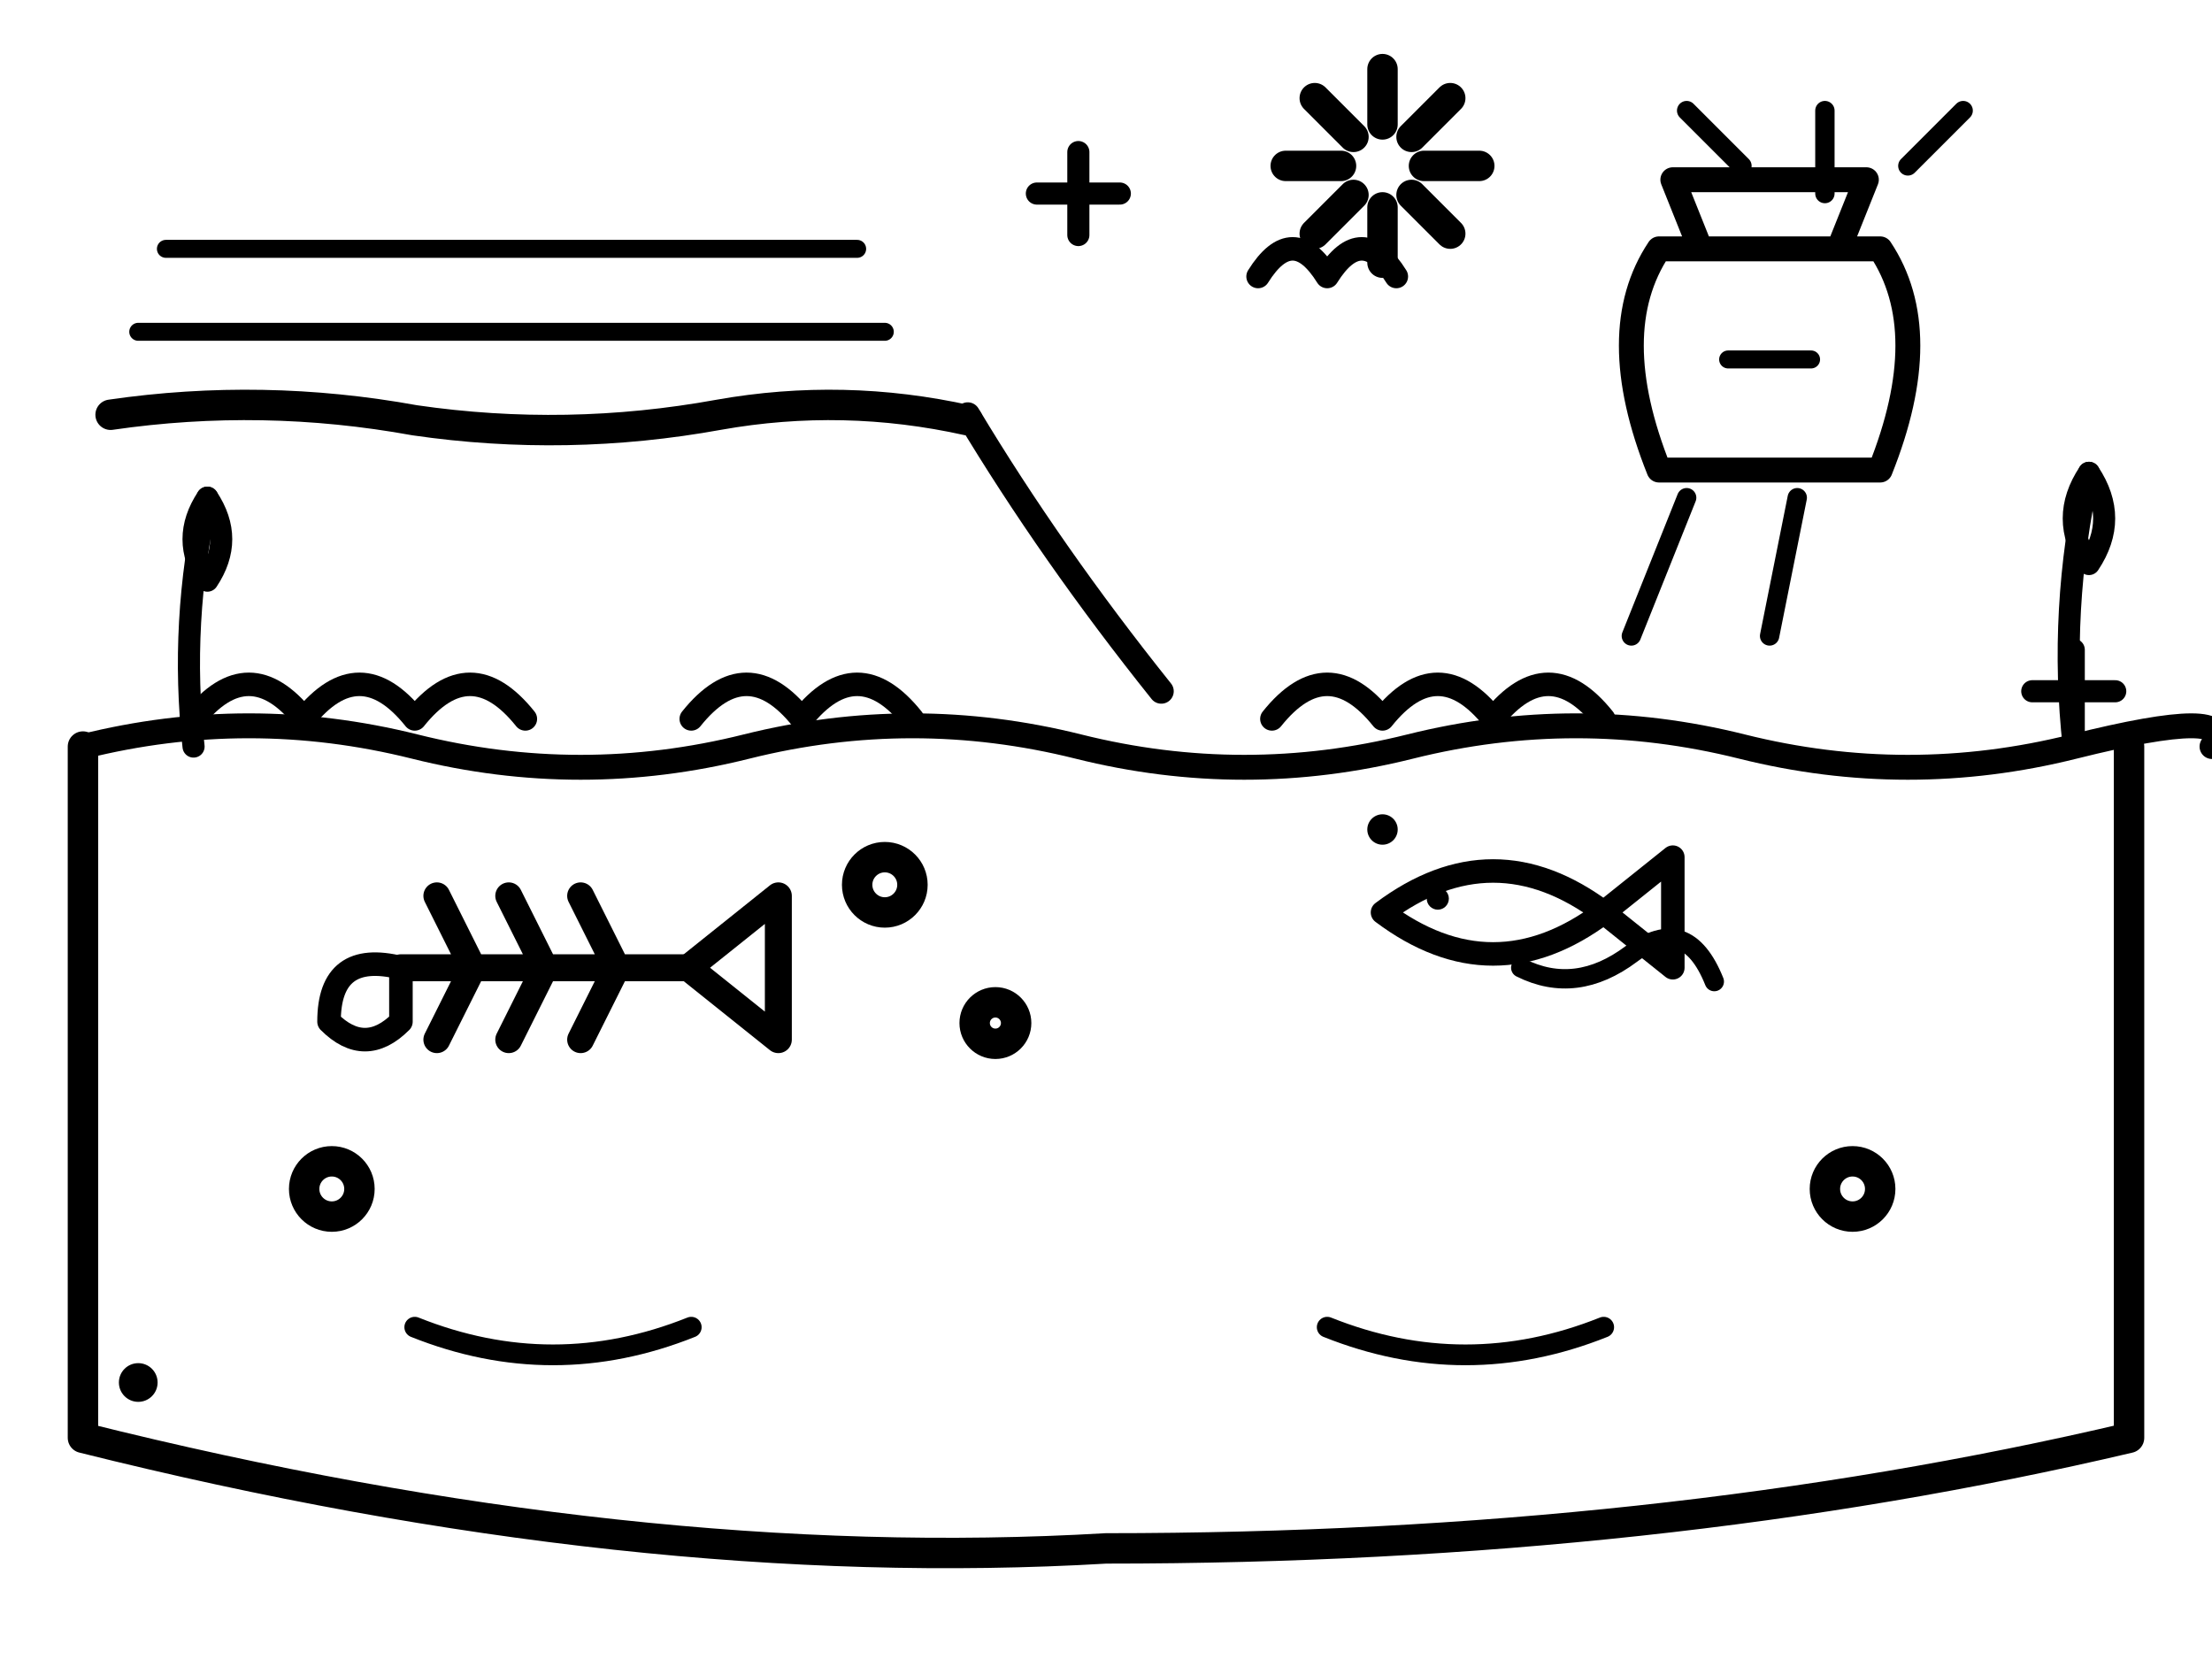
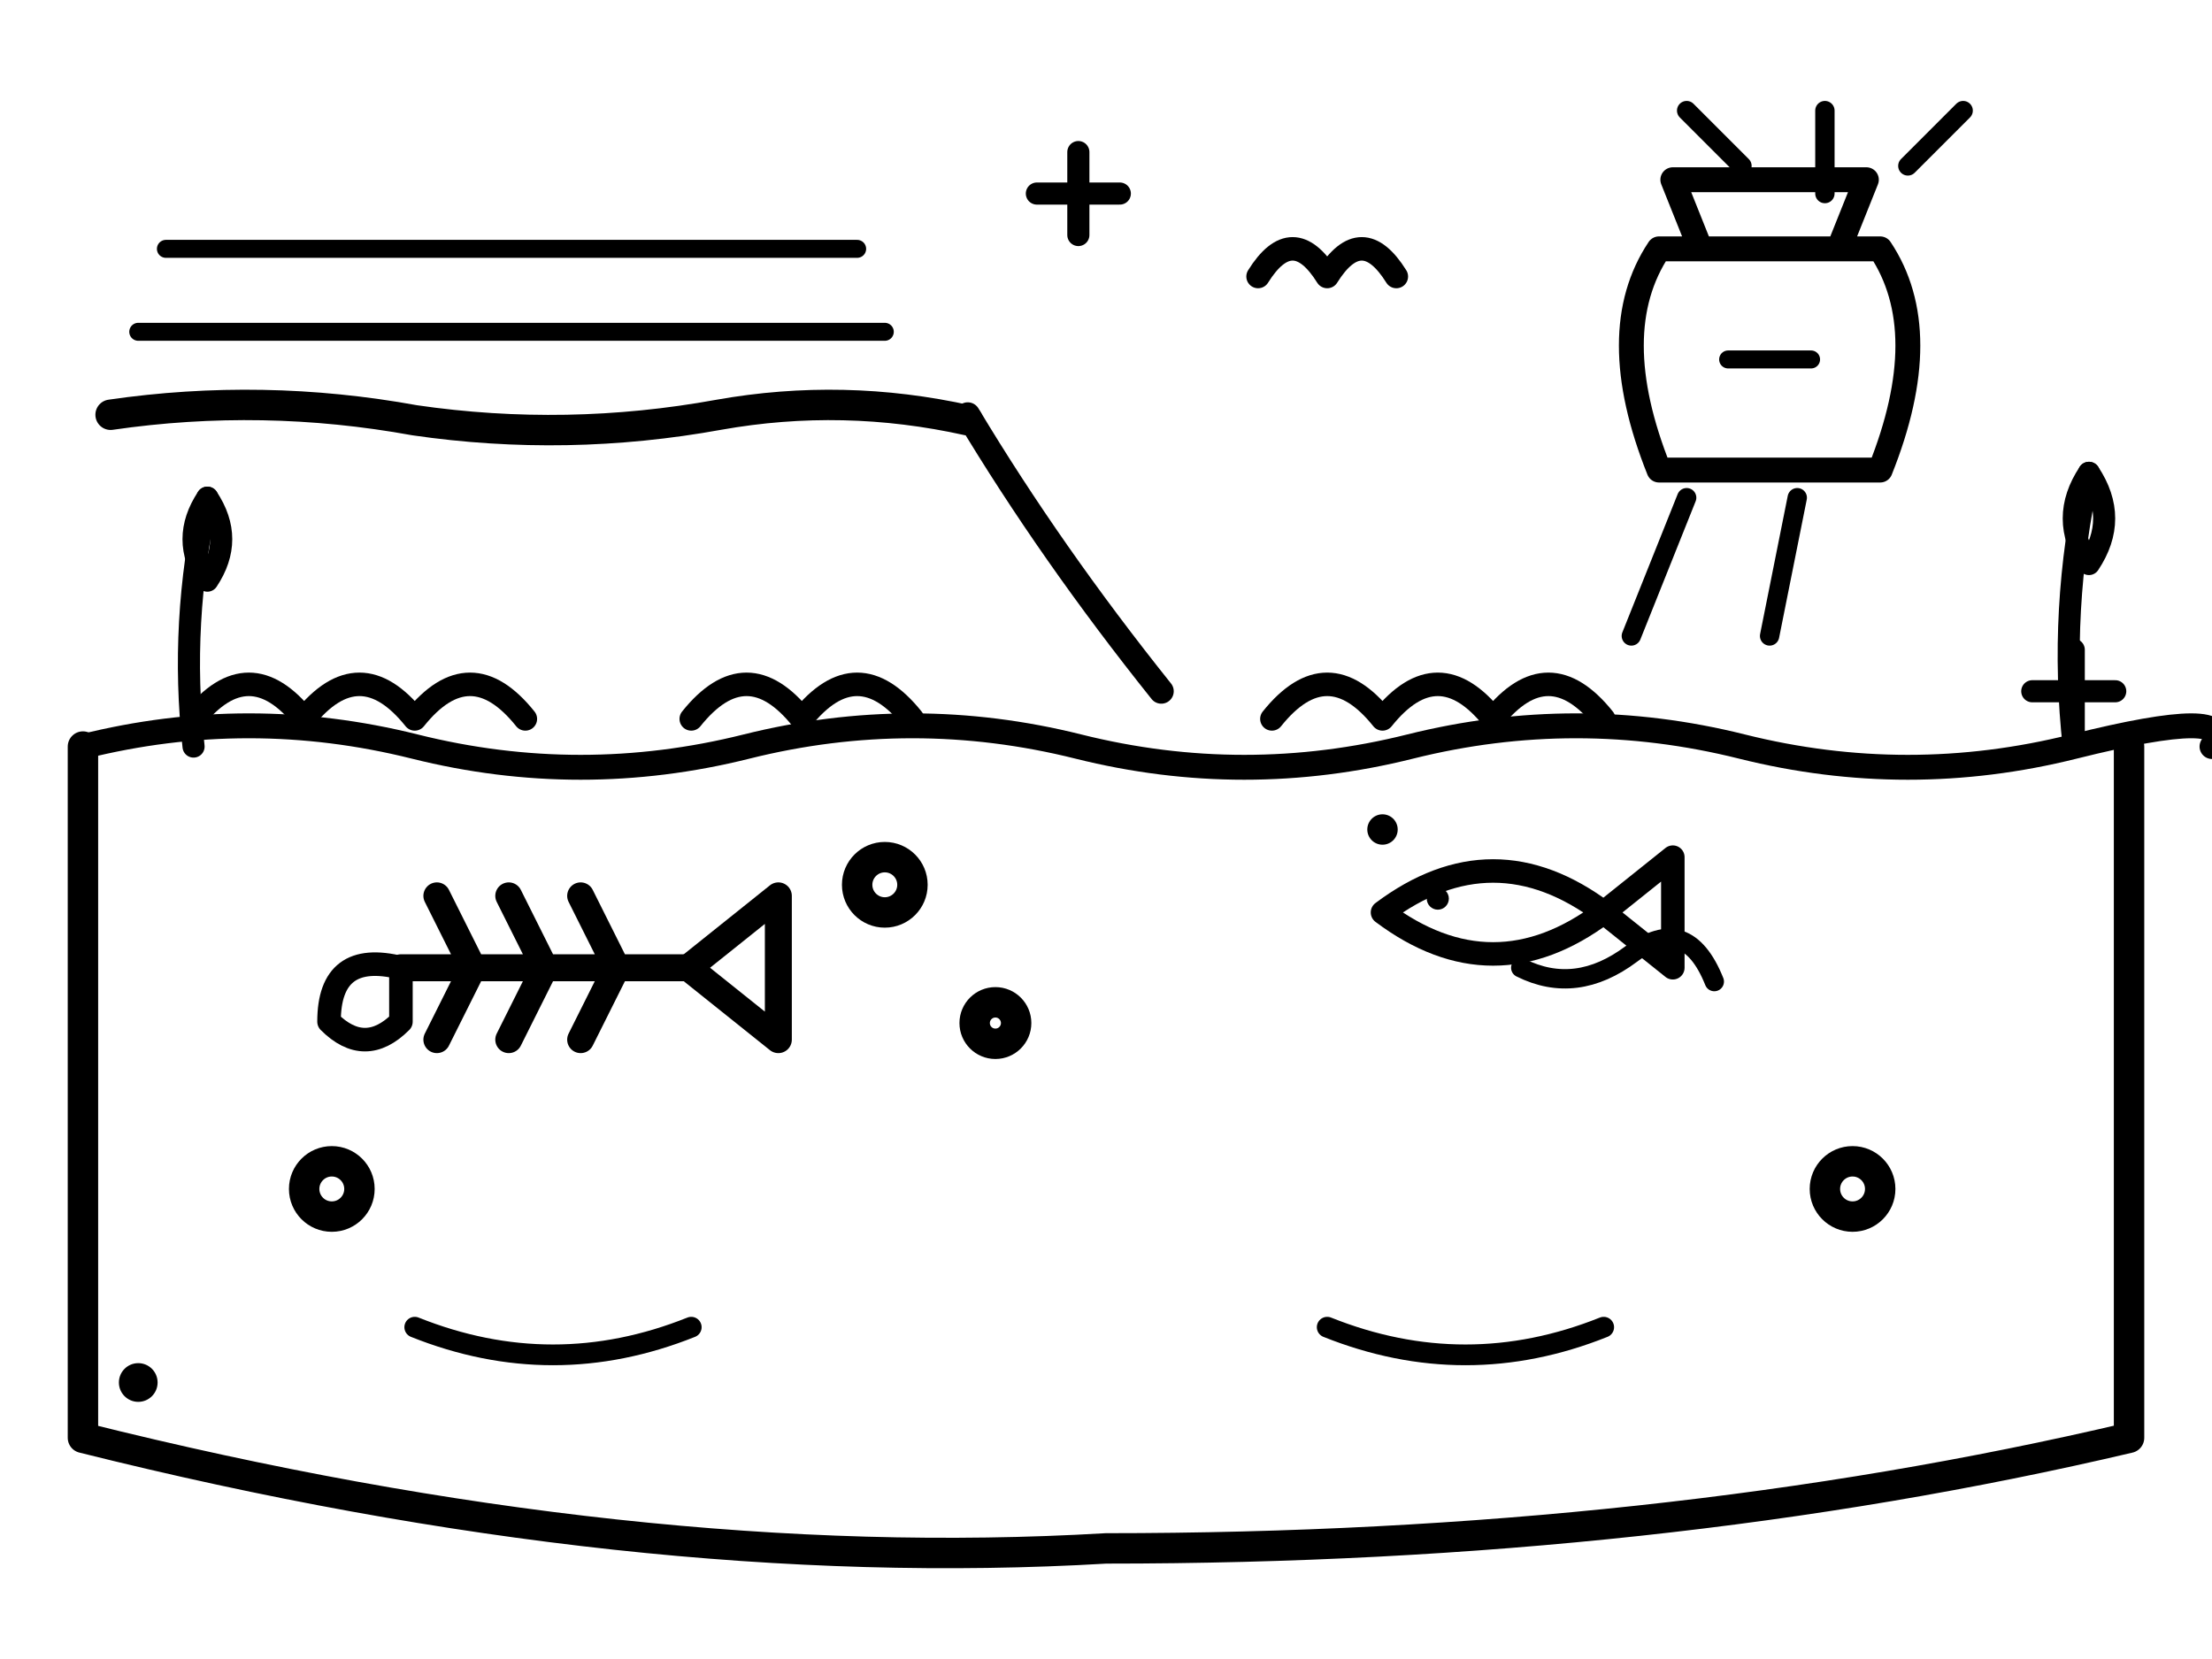
<svg xmlns="http://www.w3.org/2000/svg" viewBox="0 0 160 120" fill="none" stroke="#000" stroke-width="2.2" stroke-linecap="round" stroke-linejoin="round">
  <path d="M6 54q12-3 24 0t24 0t24 0t24 0t24 0t24 0t10 0" stroke-width="1.8" />
  <path d="M14 52q4-5 8 0q4-5 8 0q4-5 8 0M50 52q4-5 8 0q4-5 8 0M92 52q4-5 8 0q4-5 8 0q4-5 8 0" stroke-width="1.7" />
  <path d="M6 54v50q40 10 74 8q40 0 74-8V54" />
  <g transform="translate(42 70) scale(1.3 1.3)" stroke-width="1.31">
    <path d="M-10 0h16M-6 0l-2-4M-2 0l-2-4M2 0l-2-4M-6 0l-2 4M-2 0l-2 4M2 0l-2 4" stroke-width="1.5" />
    <path d="M-10 0q-4-1-4 3q2 2 4 0z" />
    <path d="M6 0l5-4v8z" stroke-width="1.5" />
  </g>
  <path d="M100 60l0 0" />
  <path d="M96 78l8 4l-4 6l-8-2z" stroke-width="0" />
  <path d="M110 70q4 2 8-1q4-3 6 2" stroke-width="1.4" />
  <path d="M100 66q8-6 16 0q-8 6-16 0M116 66l5-4v8z" stroke-width="1.7" />
  <circle cx="104" cy="65" r="0.8" fill="#000" stroke="none" />
  <circle cx="64" cy="64" r="2" />
  <circle cx="72" cy="74" r="1.5" />
  <circle cx="24" cy="86" r="2" />
  <circle cx="134" cy="86" r="2" />
  <path d="M30 96q10 4 20 0M96 96q10 4 20 0" stroke-width="1.5" />
  <path d="M80 104q0-8-4-8" stroke-width="0" />
  <path d="M8 30q11 -1.6 22 0.4q11 1.6 22 -0.4q9 -1.6 18 0.4" />
  <path d="M70 30q6 10 14 20" stroke-width="1.8" />
  <path d="M10 24h54M12 18h50" stroke-width="1.3" />
  <g transform="translate(128 34) scale(1 1)" stroke-width="1.80">
    <path d="M-8 0q-4-10 0-16h16q4 6 0 16zM-5-16l-2-5h14l-2 5" stroke-width="1.8" />
    <path d="M-3-8h6" stroke-width="1.3" />
  </g>
  <path d="M132 14v-6M126 12l-4-4M138 12l4-4" stroke-width="1.4" />
  <path d="M130 36l-2 10M122 36l-4 10" stroke-width="1.4" />
  <path d="M91 20q2.5 -4 5 0q2.5 -4 5 0" stroke-width="1.7" />
-   <circle cx="100" cy="12" r="0" />
-   <path d="M103.0 12.0L107.0 12.0M102.1 14.1L104.9 16.9M100.0 15.0L100.0 19.0M97.9 14.1L95.1 16.9M97.0 12.0L93.0 12.0M97.9 9.9L95.1 7.1M100.0 9.0L100.0 5.0M102.1 9.9L104.9 7.1" />
  <path d="M147 50h6M150 47v6" stroke-width="1.6" />
  <path d="M75 14h6M78 11v6" stroke-width="1.6" />
  <circle cx="10" cy="100" r="1.4" fill="#000" stroke="none" />
  <path d="M10 112h140" stroke-width="0" />
  <g transform="translate(150 54) scale(1.1 1.1)" stroke-width="1.45">
    <path d="M0 0q-1-9 1-18" />
    <path d="M1-18q-2 3 0 6q2-3 0-6z" />
  </g>
  <g transform="translate(14 54) scale(1 1)" stroke-width="1.60">
    <path d="M0 0q-1-9 1-18" />
    <path d="M1-18q-2 3 0 6q2-3 0-6z" />
  </g>
</svg>
